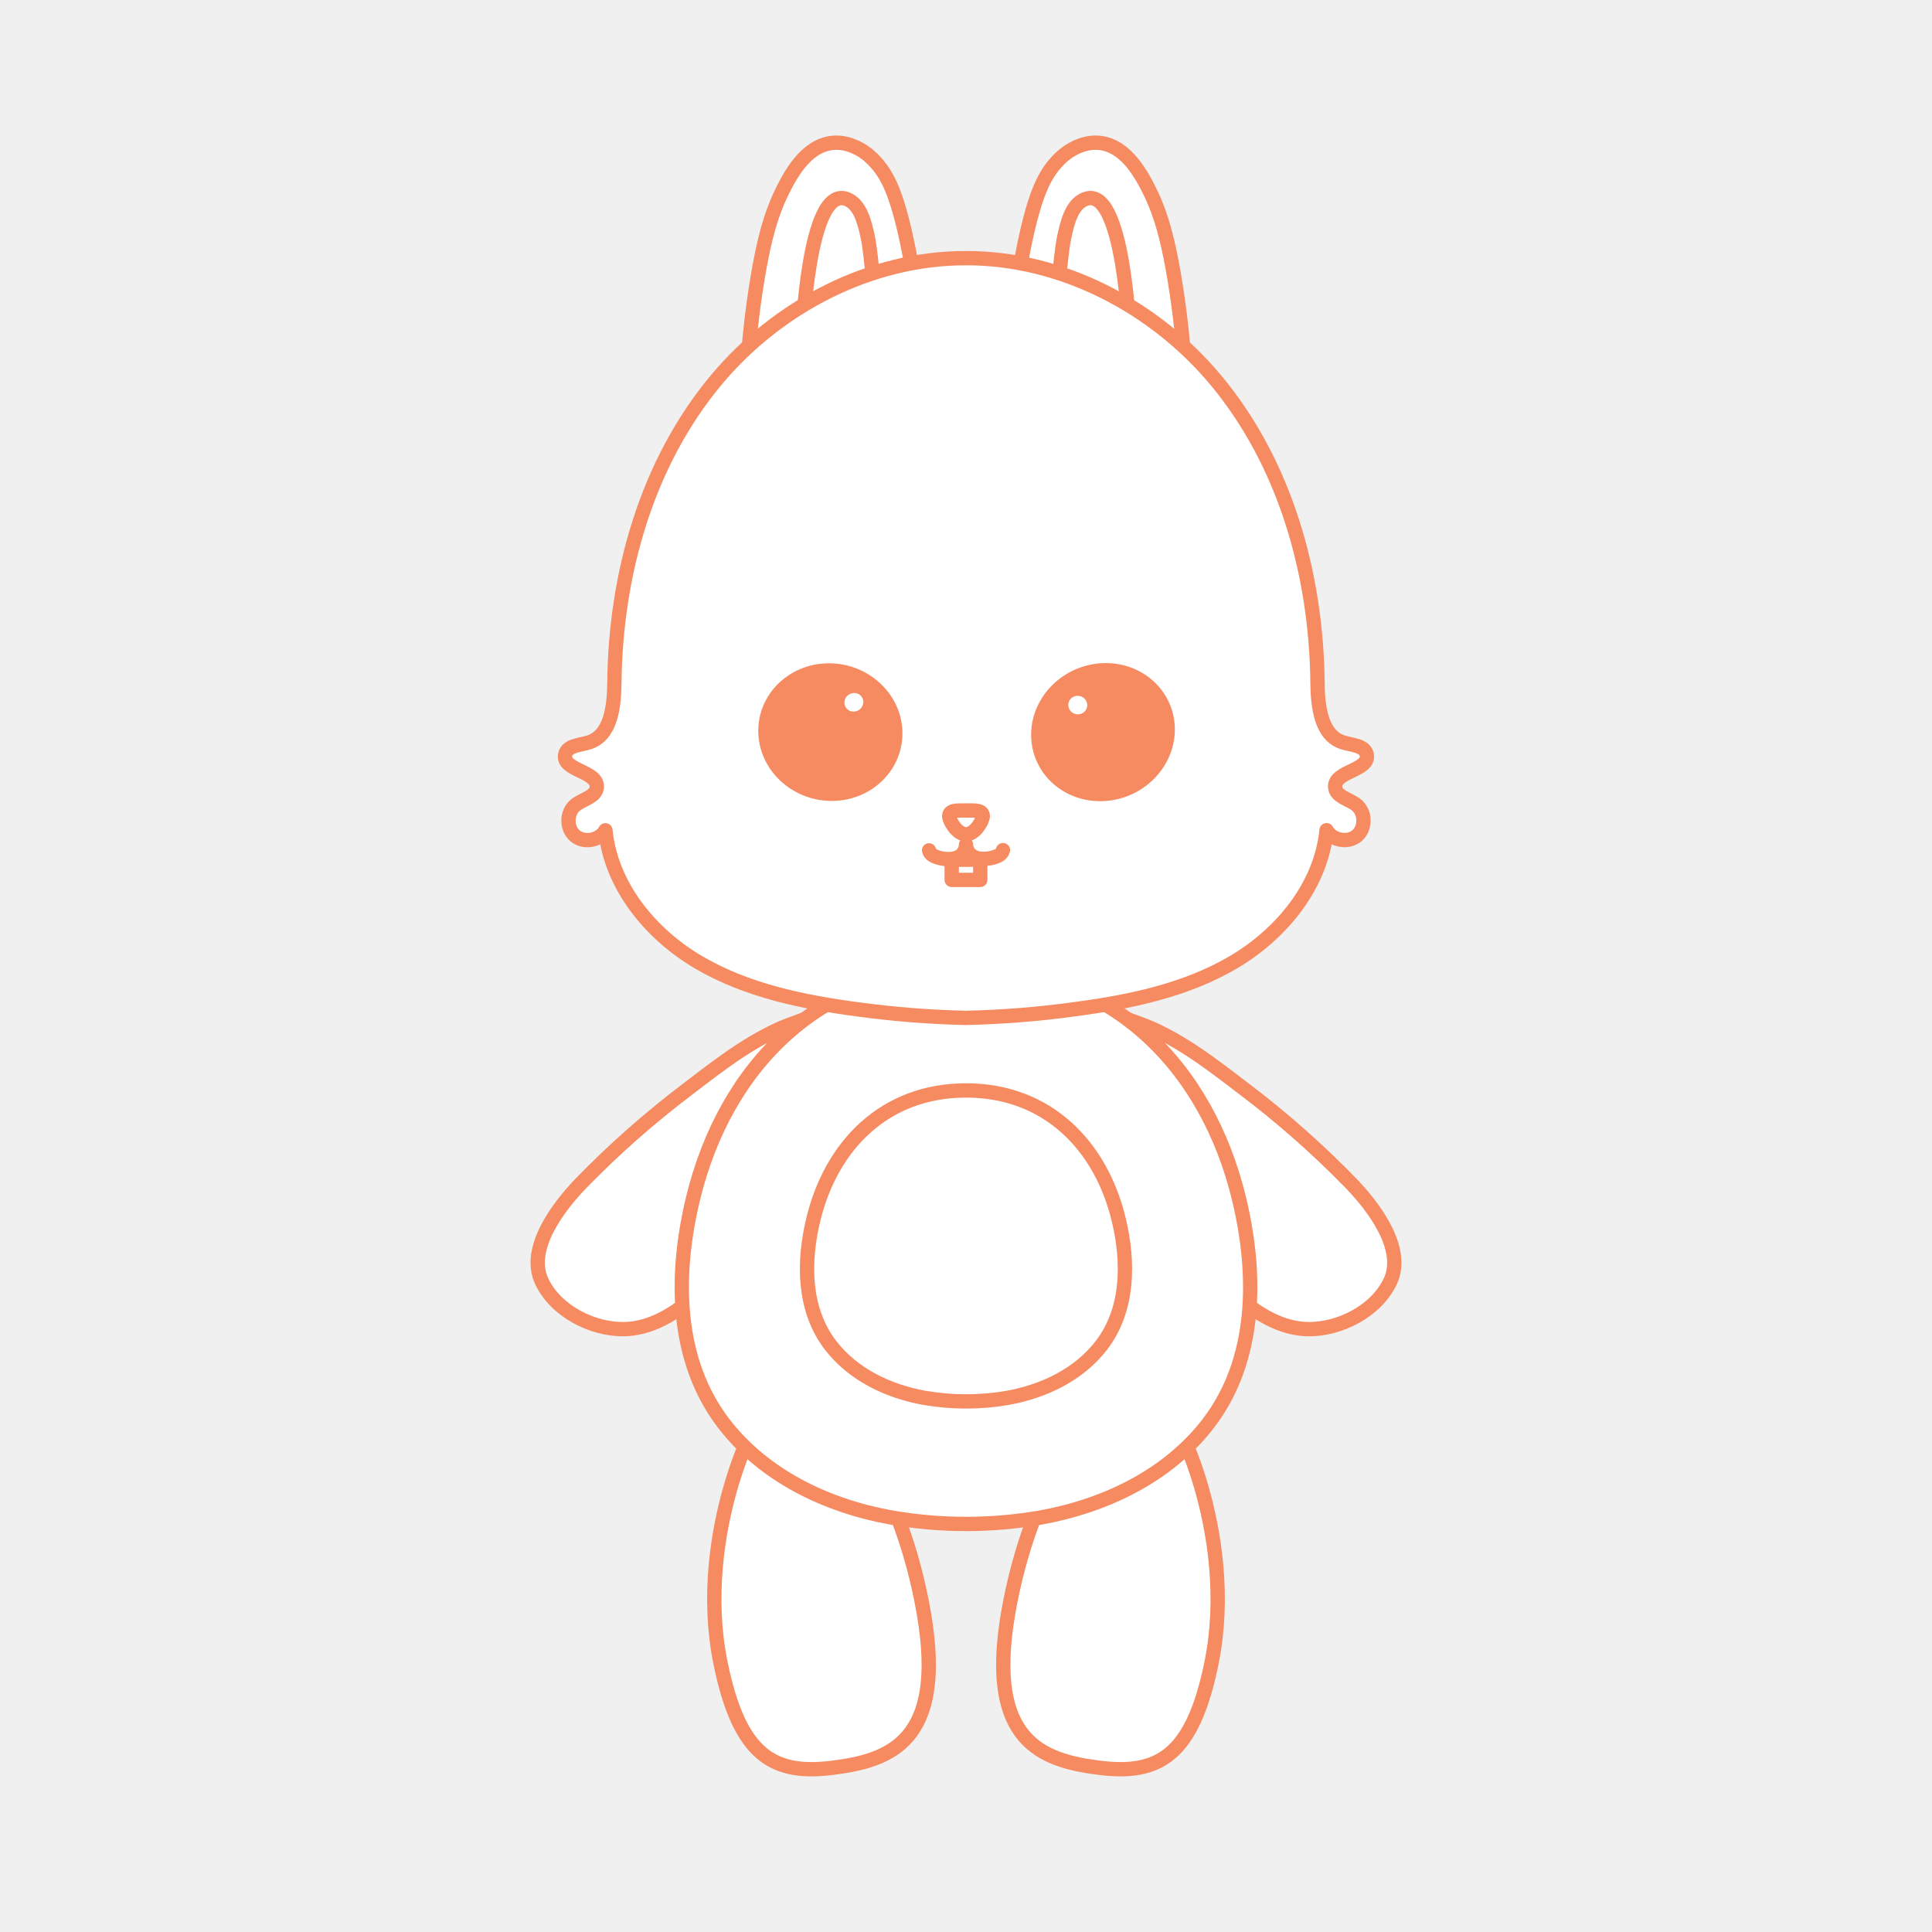
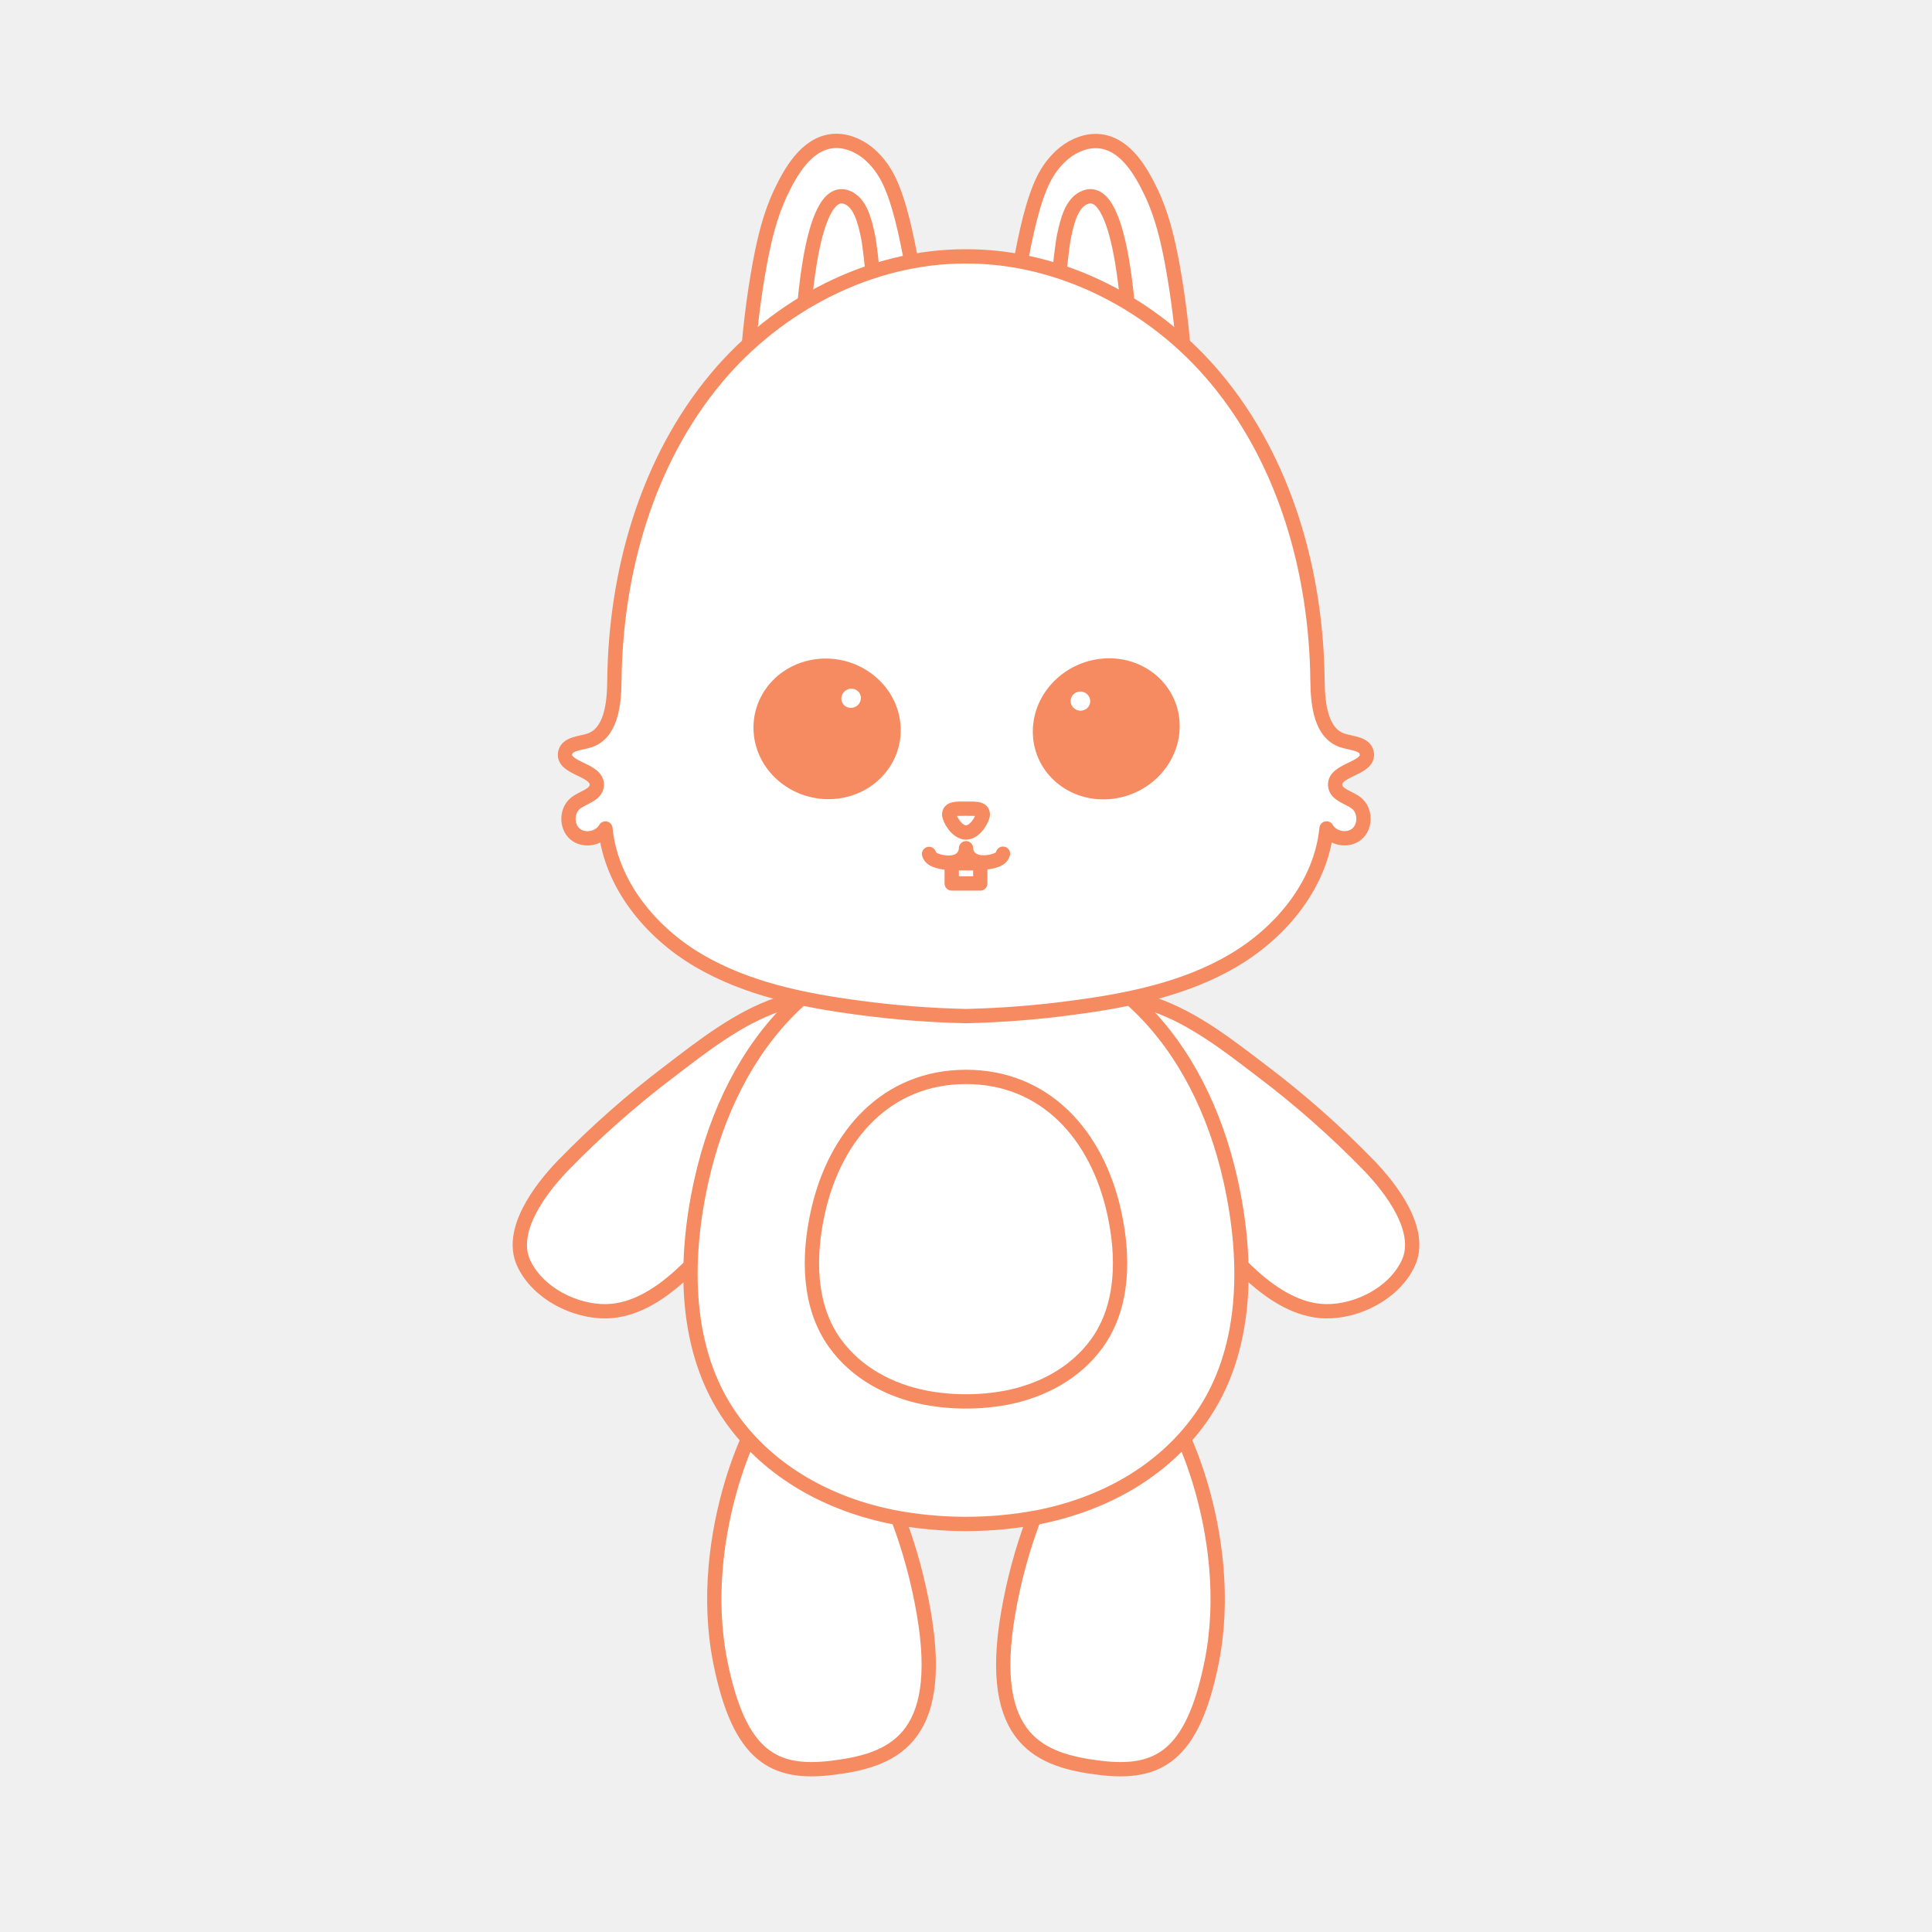
<svg xmlns="http://www.w3.org/2000/svg" width="1080" height="1080" viewBox="0 0 1080 1080" fill="none">
-   <g id="avatar-3" filter="url(#filter0_d_47_90)">
+   <g id="avatar-3">
    <g id="body-3">
      <g id="legs">
-         <path id="legs_2" d="M563.59 901.66C551.26 973.3 582.18 984.2 614.75 988.22C647.32 992.24 666.68 982.04 677.31 929.22C691.67 857.85 656.54 783.22 644.91 779.22C614.4 768.75 575.93 830 563.59 901.66Z" fill="white" stroke="#F68B62" stroke-width="8" stroke-linecap="round" stroke-linejoin="round" />
-         <path id="legs_3" d="M516.41 901.66C528.74 973.3 497.82 984.2 465.25 988.22C432.68 992.24 413.32 982.04 402.69 929.22C388.33 857.85 423.46 783.22 435.09 779.22C465.6 768.75 504.07 830 516.41 901.66Z" fill="white" stroke="#F68B62" stroke-width="8" stroke-linecap="round" stroke-linejoin="round" />
+         <path id="Vector" d="M563.59 901.66C551.26 973.3 582.18 984.2 614.75 988.22C647.32 992.24 666.68 982.04 677.31 929.22C691.67 857.85 656.54 783.22 644.91 779.22C614.4 768.75 575.93 830 563.59 901.66Z" fill="white" stroke="#F68B62" stroke-width="8" stroke-linecap="round" stroke-linejoin="round" />
+         <path id="Vector_2" d="M516.41 901.66C528.74 973.3 497.82 984.2 465.25 988.22C432.68 992.24 413.32 982.04 402.69 929.22C388.33 857.85 423.46 783.22 435.09 779.22C465.6 768.75 504.07 830 516.41 901.66Z" fill="white" stroke="#F68B62" stroke-width="8" stroke-linecap="round" stroke-linejoin="round" />
      </g>
      <g id="arms">
-         <path id="arms_2" d="M658.9 689.52C676.2 709.33 701 742.41 731 743C748.72 743.32 769.32 733 777.19 716.22C785.74 697.99 767.85 674.61 755.36 661.61C736.822 642.535 716.858 624.901 695.64 608.86C677.3 594.86 657.51 579.22 635.21 571.56C629.45 569.56 619.55 565.11 613.21 566.97C587 574.6 611.19 634.87 658.9 689.52Z" fill="white" stroke="#F68B62" stroke-width="8" stroke-linecap="round" stroke-linejoin="round" />
-         <path id="arms_3" d="M421.1 689.52C403.8 709.33 379 742.41 349 743C331.28 743.32 310.68 733 302.81 716.22C294.26 697.99 312.15 674.61 324.64 661.61C343.178 642.535 363.143 624.901 384.36 608.86C402.7 594.86 422.49 579.22 444.79 571.56C450.55 569.56 460.45 565.11 466.79 566.97C493 574.6 468.81 634.87 421.1 689.52Z" fill="white" stroke="#F68B62" stroke-width="8" stroke-linecap="round" stroke-linejoin="round" />
+         <path id="Vector_3" d="M668.9 679.52C686.2 699.33 711 732.41 741 733C758.72 733.32 779.32 723 787.19 706.22C795.74 687.99 777.85 664.61 765.36 651.61C746.822 632.536 726.858 614.901 705.64 598.86C687.3 584.86 667.51 569.22 645.21 561.56C639.45 559.56 629.55 555.11 623.21 556.97C597 564.6 621.19 624.87 668.9 679.52Z" fill="white" stroke="#F68B62" stroke-width="8" stroke-linecap="round" stroke-linejoin="round" />
+         <path id="Vector_4" d="M411.1 679.52C393.8 699.33 369 732.41 339 733C321.28 733.32 300.68 723 292.81 706.22C284.26 687.99 302.15 664.61 314.64 651.61C333.178 632.536 353.143 614.901 374.36 598.86C392.7 584.86 412.49 569.22 434.79 561.56C440.55 559.56 450.45 555.11 456.79 556.97C483 564.6 458.81 624.87 411.1 679.52Z" fill="white" stroke="#F68B62" stroke-width="8" stroke-linecap="round" stroke-linejoin="round" />
      </g>
-       <path id="torso" d="M692.67 670.3C674.92 596.47 621.58 541.07 540 541.07C458.42 541.07 405.08 596.47 387.33 670.3C377.18 712.51 377.23 760.2 404.63 795.8C427.03 824.9 461.91 841.8 498.4 848.33C525.929 853.09 554.071 853.09 581.6 848.33C618.09 841.76 652.97 824.9 675.37 795.8C702.77 760.2 702.82 712.51 692.67 670.3Z" fill="white" stroke="#F68B62" stroke-width="8" stroke-linecap="round" stroke-linejoin="round" />
-       <path id="torso_2" d="M625.39 681.84C615.46 640.55 585.62 609.56 540 609.56C494.38 609.56 464.54 640.56 454.61 681.84C448.93 705.44 448.97 732.12 464.29 752.03C476.82 768.31 496.29 777.73 516.73 781.41C532.13 784.064 547.87 784.064 563.27 781.41C583.68 777.73 603.18 768.31 615.71 752.03C631 732.12 631.07 705.44 625.39 681.84Z" fill="white" stroke="#F68B62" stroke-width="8" stroke-linecap="round" stroke-linejoin="round" />
+       <path id="torso" d="M688 660.33C670.77 582.45 619.07 524 540 524C460.93 524 409.23 582.45 392 660.33C382.16 704.86 382.21 755.16 408.77 792.72C430.48 823.42 464.29 841.2 499.66 848.13C526.305 853.157 553.655 853.157 580.3 848.13C615.67 841.2 649.48 823.42 671.19 792.72C697.77 755.16 697.82 704.86 688 660.33Z" fill="white" stroke="#F68B62" stroke-width="8" stroke-linecap="round" stroke-linejoin="round" />
+       <path id="torso_2" d="M622.76 677.42C613.14 634.34 584.22 602 540 602C495.78 602 466.86 634.34 457.24 677.42C451.73 702.06 451.76 729.89 466.62 750.67C478.76 767.67 497.67 777.49 517.45 781.32C532.355 784.093 547.645 784.093 562.55 781.32C582.33 777.49 601.24 767.65 613.38 750.67C628.24 729.89 628.27 702.06 622.76 677.42Z" fill="white" stroke="#F68B62" stroke-width="8" stroke-linecap="round" stroke-linejoin="round" />
    </g>
    <g id="ears-3">
-       <path id="Vector" d="M494.44 97.3C507.03 117.21 512.12 167.91 516.66 190.18C517.66 194.82 519.43 201.57 517.35 206.18C514.85 211.69 510.35 208.85 505.17 207.27C476.8 198.73 446.07 197.83 417.63 207.48C418.803 187.526 421.198 167.662 424.8 148C427.35 134.54 430.52 121 436.55 108.43C441.67 97.75 450.32 81.73 464.9 79.92C472.17 79.02 479.51 82.01 484.98 86.39C488.713 89.481 491.909 93.167 494.44 97.3Z" fill="white" stroke="#F68B62" stroke-width="8" stroke-linecap="round" stroke-linejoin="round" />
-       <path id="Vector_2" d="M485.13 132.71C487.22 142.37 489.8 176.77 490.93 186.56C491.23 189.09 493.47 200.4 491.18 202.11C489.06 203.7 479.26 199.63 476.31 199.45C471.15 199.15 465.96 199.56 460.78 199.38C457.96 199.28 454.84 199.56 452.05 199.14C447.53 198.47 447.95 199.44 448.15 194.59C448.49 186.07 451.83 103.3 473.26 111.25C481 114.12 483.39 124.67 485.13 132.71Z" fill="white" stroke="#F68B62" stroke-width="8" stroke-linecap="round" stroke-linejoin="round" />
-       <path id="Vector_3" d="M585.56 97.3C572.97 117.21 567.88 167.91 563.34 190.18C562.34 194.82 560.57 201.57 562.65 206.18C565.15 211.69 569.65 208.85 574.83 207.27C603.2 198.73 633.93 197.83 662.37 207.48C661.197 187.526 658.802 167.662 655.2 148C652.65 134.54 649.48 121 643.45 108.43C638.33 97.75 629.68 81.73 615.1 79.92C607.83 79.02 600.49 82.01 595.02 86.39C591.287 89.481 588.091 93.167 585.56 97.3Z" fill="white" stroke="#F68B62" stroke-width="8" stroke-linecap="round" stroke-linejoin="round" />
-       <path id="Vector_4" d="M594.87 132.71C592.78 142.37 590.2 176.77 589.07 186.56C588.77 189.09 586.53 200.4 588.82 202.11C590.94 203.7 600.74 199.63 603.69 199.45C608.85 199.15 614.04 199.56 619.22 199.38C622.04 199.28 625.16 199.56 627.95 199.14C632.47 198.47 632.05 199.44 631.85 194.59C631.51 186.07 628.17 103.3 606.74 111.25C599 114.12 596.61 124.67 594.87 132.71Z" fill="white" stroke="#F68B62" stroke-width="8" stroke-linecap="round" stroke-linejoin="round" />
+       <path id="Vector_5" d="M494.44 96.3C507.03 116.21 512.12 166.91 516.66 189.18C517.66 193.82 519.43 200.57 517.35 205.18C514.85 210.69 510.35 207.85 505.17 206.27C476.8 197.73 446.07 196.83 417.63 206.48C418.803 186.526 421.198 166.662 424.8 147C427.35 133.54 430.52 120 436.55 107.43C441.67 96.75 450.32 80.73 464.9 78.92C472.17 78.02 479.51 81.01 484.98 85.39C488.713 88.481 491.909 92.167 494.44 96.3Z" fill="white" stroke="#F68B62" stroke-width="8" stroke-linecap="round" stroke-linejoin="round" />
+       <path id="Vector_6" d="M485.13 131.71C487.22 141.37 489.8 175.77 490.93 185.56C491.23 188.09 493.47 199.4 491.18 201.11C489.06 202.7 479.26 198.63 476.31 198.45C471.15 198.15 465.96 198.56 460.78 198.38C457.96 198.28 454.84 198.56 452.05 198.14C447.53 197.47 447.95 198.44 448.15 193.59C448.49 185.07 451.83 102.3 473.26 110.25C481 113.12 483.39 123.67 485.13 131.71Z" fill="white" stroke="#F68B62" stroke-width="8" stroke-linecap="round" stroke-linejoin="round" />
+       <path id="Vector_7" d="M585.56 96.3C572.97 116.21 567.88 166.91 563.34 189.18C562.34 193.82 560.57 200.57 562.65 205.18C565.15 210.69 569.65 207.85 574.83 206.27C603.2 197.73 633.93 196.83 662.37 206.48C661.197 186.526 658.802 166.662 655.2 147C652.65 133.54 649.48 120 643.45 107.43C638.33 96.79 629.68 80.77 615.1 79C607.83 78.1 600.49 81.09 595.02 85.47C591.294 88.537 588.098 92.196 585.56 96.3Z" fill="white" stroke="#F68B62" stroke-width="8" stroke-linecap="round" stroke-linejoin="round" />
+       <path id="Vector_8" d="M594.87 131.71C592.78 141.37 590.2 175.77 589.07 185.56C588.77 188.09 586.53 199.4 588.82 201.11C590.94 202.7 600.74 198.63 603.69 198.45C608.85 198.15 614.04 198.56 619.22 198.38C622.04 198.28 625.16 198.56 627.95 198.14C632.47 197.47 632.05 198.44 631.85 193.59C631.51 185.07 628.17 102.3 606.74 110.25C599 113.12 596.61 123.67 594.87 131.71Z" fill="white" stroke="#F68B62" stroke-width="8" stroke-linecap="round" stroke-linejoin="round" />
    </g>
-     <path id="face-3" d="M764 421.86C763 416.64 755.71 416.6 750.64 414.97C738.35 411.06 736.64 394.72 736.5 381.81C735.87 320.99 718.5 258.92 679.44 212.26C645.34 171.48 593.54 144.16 539.97 144.32C486.4 144.16 434.6 171.48 400.5 212.26C361.5 258.92 344.07 320.99 343.44 381.81C343.31 394.72 341.59 411.06 329.3 414.97C324.23 416.6 316.99 416.64 315.94 421.86C314.11 430.86 334.37 430.93 333.61 440.1C333.17 445.44 325.99 446.65 321.79 449.95C316.6 454.01 316.43 462.95 321.43 467.21C326.43 471.47 335.23 469.89 338.43 464.13C341.52 495.23 363.58 522.13 390.51 537.94C417.44 553.75 448.83 560.19 479.82 564.28C499.775 566.989 519.867 568.565 540 569C560.127 568.551 580.213 566.962 600.16 564.24C631.16 560.15 662.54 553.76 689.47 537.9C716.4 522.04 738.47 495.19 741.55 464.09C744.74 469.85 753.55 471.45 758.55 467.17C763.55 462.89 763.38 453.97 758.19 449.91C753.99 446.61 746.81 445.4 746.37 440.06C745.6 430.93 765.86 430.88 764 421.86Z" fill="white" stroke="#F68B62" stroke-width="8" stroke-linecap="round" stroke-linejoin="round" />
+     <path id="face-3" d="M764 420.86C763 415.64 755.71 415.6 750.64 413.97C738.35 410.06 736.64 393.72 736.5 380.81C735.87 319.99 718.5 257.92 679.44 211.26C645.34 170.48 593.54 143.16 539.97 143.32C486.4 143.16 434.6 170.48 400.5 211.26C361.5 257.92 344.07 319.99 343.44 380.81C343.31 393.72 341.59 410.06 329.3 413.97C324.23 415.6 316.99 415.64 315.94 420.86C314.11 429.86 334.37 429.93 333.61 439.1C333.17 444.44 325.99 445.65 321.79 448.95C316.6 453.01 316.43 461.95 321.43 466.21C326.43 470.47 335.23 468.89 338.43 463.13C341.52 494.23 363.58 521.13 390.51 536.94C417.44 552.75 448.83 559.19 479.82 563.28C499.775 565.989 519.867 567.565 540 568C560.127 567.551 580.213 565.962 600.16 563.24C631.16 559.15 662.54 552.76 689.47 536.9C716.4 521.04 738.47 494.19 741.55 463.09C744.74 468.85 753.55 470.45 758.55 466.17C763.55 461.89 763.38 452.97 758.19 448.91C753.99 445.61 746.81 444.4 746.37 439.06C745.6 429.93 765.86 429.88 764 420.86Z" fill="white" stroke="#F68B62" stroke-width="8" stroke-linecap="round" stroke-linejoin="round" />
    <g id="eyes-3">
-       <path id="Vector_5" d="M618.14 443.74C598.14 445.39 581.3 431.28 580.44 412.24C579.58 393.2 595.06 376.45 615 374.8C634.94 373.15 651.85 387.26 652.71 406.29C653.57 425.32 638.11 442.1 618.14 443.74Z" fill="#F68B62" stroke="#F68B62" stroke-width="8" stroke-linecap="round" stroke-linejoin="round" />
-       <path id="Vector_6" d="M609.595 395.763C610.476 391.903 608.005 388.046 604.074 387.148C600.143 386.251 596.243 388.653 595.361 392.514C594.48 396.374 596.952 400.231 600.882 401.129C604.813 402.026 608.714 399.624 609.595 395.763Z" fill="white" stroke="#F68B62" stroke-width="4" stroke-linecap="round" stroke-linejoin="round" />
-       <path id="Vector_7" d="M500.42 408.23C501.42 427.23 486.05 443.15 466.03 443.72C446.01 444.29 428.96 429.34 427.93 410.31C426.9 391.28 442.31 375.39 462.32 374.81C482.33 374.23 499.4 389.2 500.42 408.23Z" fill="#F68B62" stroke="#F68B62" stroke-width="8" stroke-linecap="round" stroke-linejoin="round" />
-       <path id="Vector_8" d="M480.914 398.751C484.407 396.707 485.625 392.29 483.633 388.887C481.641 385.483 477.194 384.382 473.7 386.427C470.207 388.472 468.989 392.889 470.981 396.292C472.973 399.695 477.42 400.796 480.914 398.751Z" fill="white" stroke="#F68B62" stroke-width="4" stroke-linecap="round" stroke-linejoin="round" />
-       <path id="mouth" d="M560.66 475.23C559.98 477.68 557.87 478.77 554.01 479.65C550.72 480.4 546.49 480.33 543.85 478.71C542.701 478.042 541.743 477.09 541.068 475.944C540.394 474.799 540.026 473.499 540 472.17V472.3C539.974 473.629 539.606 474.929 538.932 476.074C538.257 477.22 537.299 478.172 536.15 478.84C533.51 480.45 529.28 480.53 525.99 479.78C522.13 478.89 519.99 477.78 519.34 475.36" stroke="#F68B62" stroke-width="8" stroke-linecap="round" stroke-linejoin="round" />
-       <path id="Vector_9" d="M549.39 456.31C549.39 458.62 545.19 466.38 540 466.38C534.81 466.38 530.61 458.62 530.61 456.31C530.61 452.78 534.81 453.06 540 453.06C545.19 453.06 549.39 452.78 549.39 456.31Z" fill="white" stroke="#F68B62" stroke-width="8" stroke-linecap="round" stroke-linejoin="round" />
-       <path id="Vector_10" d="M547.98 480.6H532.02V491.87H547.98V480.6Z" fill="white" stroke="#F68B62" stroke-width="8" stroke-linecap="round" stroke-linejoin="round" />
+       <path id="Vector_9" d="M620 442.73C599.55 444.42 582.26 429.98 581.38 410.48C580.5 390.98 596.38 373.82 616.81 372.13C637.24 370.44 654.54 384.89 655.42 404.39C656.3 423.89 640.47 441.05 620 442.73Z" fill="#F68B62" stroke="#F68B62" stroke-width="8" stroke-linecap="round" stroke-linejoin="round" />
+       <path id="Vector_10" d="M611.255 393.591C612.157 389.639 609.628 385.691 605.606 384.773C601.584 383.854 597.592 386.314 596.69 390.266C595.788 394.218 598.317 398.166 602.339 399.084C606.361 400.003 610.353 397.543 611.255 393.591Z" fill="white" stroke="#F68B62" stroke-width="4" stroke-linecap="round" stroke-linejoin="round" />
+       <path id="Vector_11" d="M499.46 406.37C500.51 425.86 484.74 442.13 464.24 442.72C443.74 443.31 426.24 427.99 425.24 408.5C424.24 389.01 439.96 372.74 460.45 372.15C480.94 371.56 498.41 386.89 499.46 406.37Z" fill="#F68B62" stroke="#F68B62" stroke-width="8" stroke-linecap="round" stroke-linejoin="round" />
+       <path id="Vector_12" d="M479.481 396.654C483.056 394.561 484.3 390.041 482.261 386.556C480.222 383.072 475.671 381.944 472.096 384.036C468.521 386.128 467.276 390.649 469.315 394.133C471.355 397.618 475.906 398.746 479.481 396.654Z" fill="white" stroke="#F68B62" stroke-width="4" stroke-linecap="round" stroke-linejoin="round" />
+       <path id="mouth" d="M560.66 477.23C559.98 479.68 557.87 480.77 554.01 481.65C550.72 482.4 546.49 482.33 543.85 480.71C542.701 480.042 541.743 479.09 541.068 477.944C540.394 476.799 540.026 475.499 540 474.17V474.3C539.974 475.629 539.606 476.929 538.932 478.074C538.257 479.22 537.299 480.172 536.15 480.84C533.51 482.45 529.28 482.53 525.99 481.78C522.13 480.89 519.99 479.78 519.34 477.36" stroke="#F68B62" stroke-width="8" stroke-linecap="round" stroke-linejoin="round" />
+       <path id="Vector_13" d="M549.39 455.31C549.39 457.62 545.19 465.38 540 465.38C534.81 465.38 530.61 457.62 530.61 455.31C530.61 451.78 534.81 452.06 540 452.06C545.19 452.06 549.39 451.78 549.39 455.31Z" fill="white" stroke="#F68B62" stroke-width="8" stroke-linecap="round" stroke-linejoin="round" />
+       <path id="Vector_14" d="M547.98 482.6H532.02V493.87H547.98V482.6Z" fill="white" stroke="#F68B62" stroke-width="8" stroke-linecap="round" stroke-linejoin="round" />
    </g>
  </g>
</svg>
